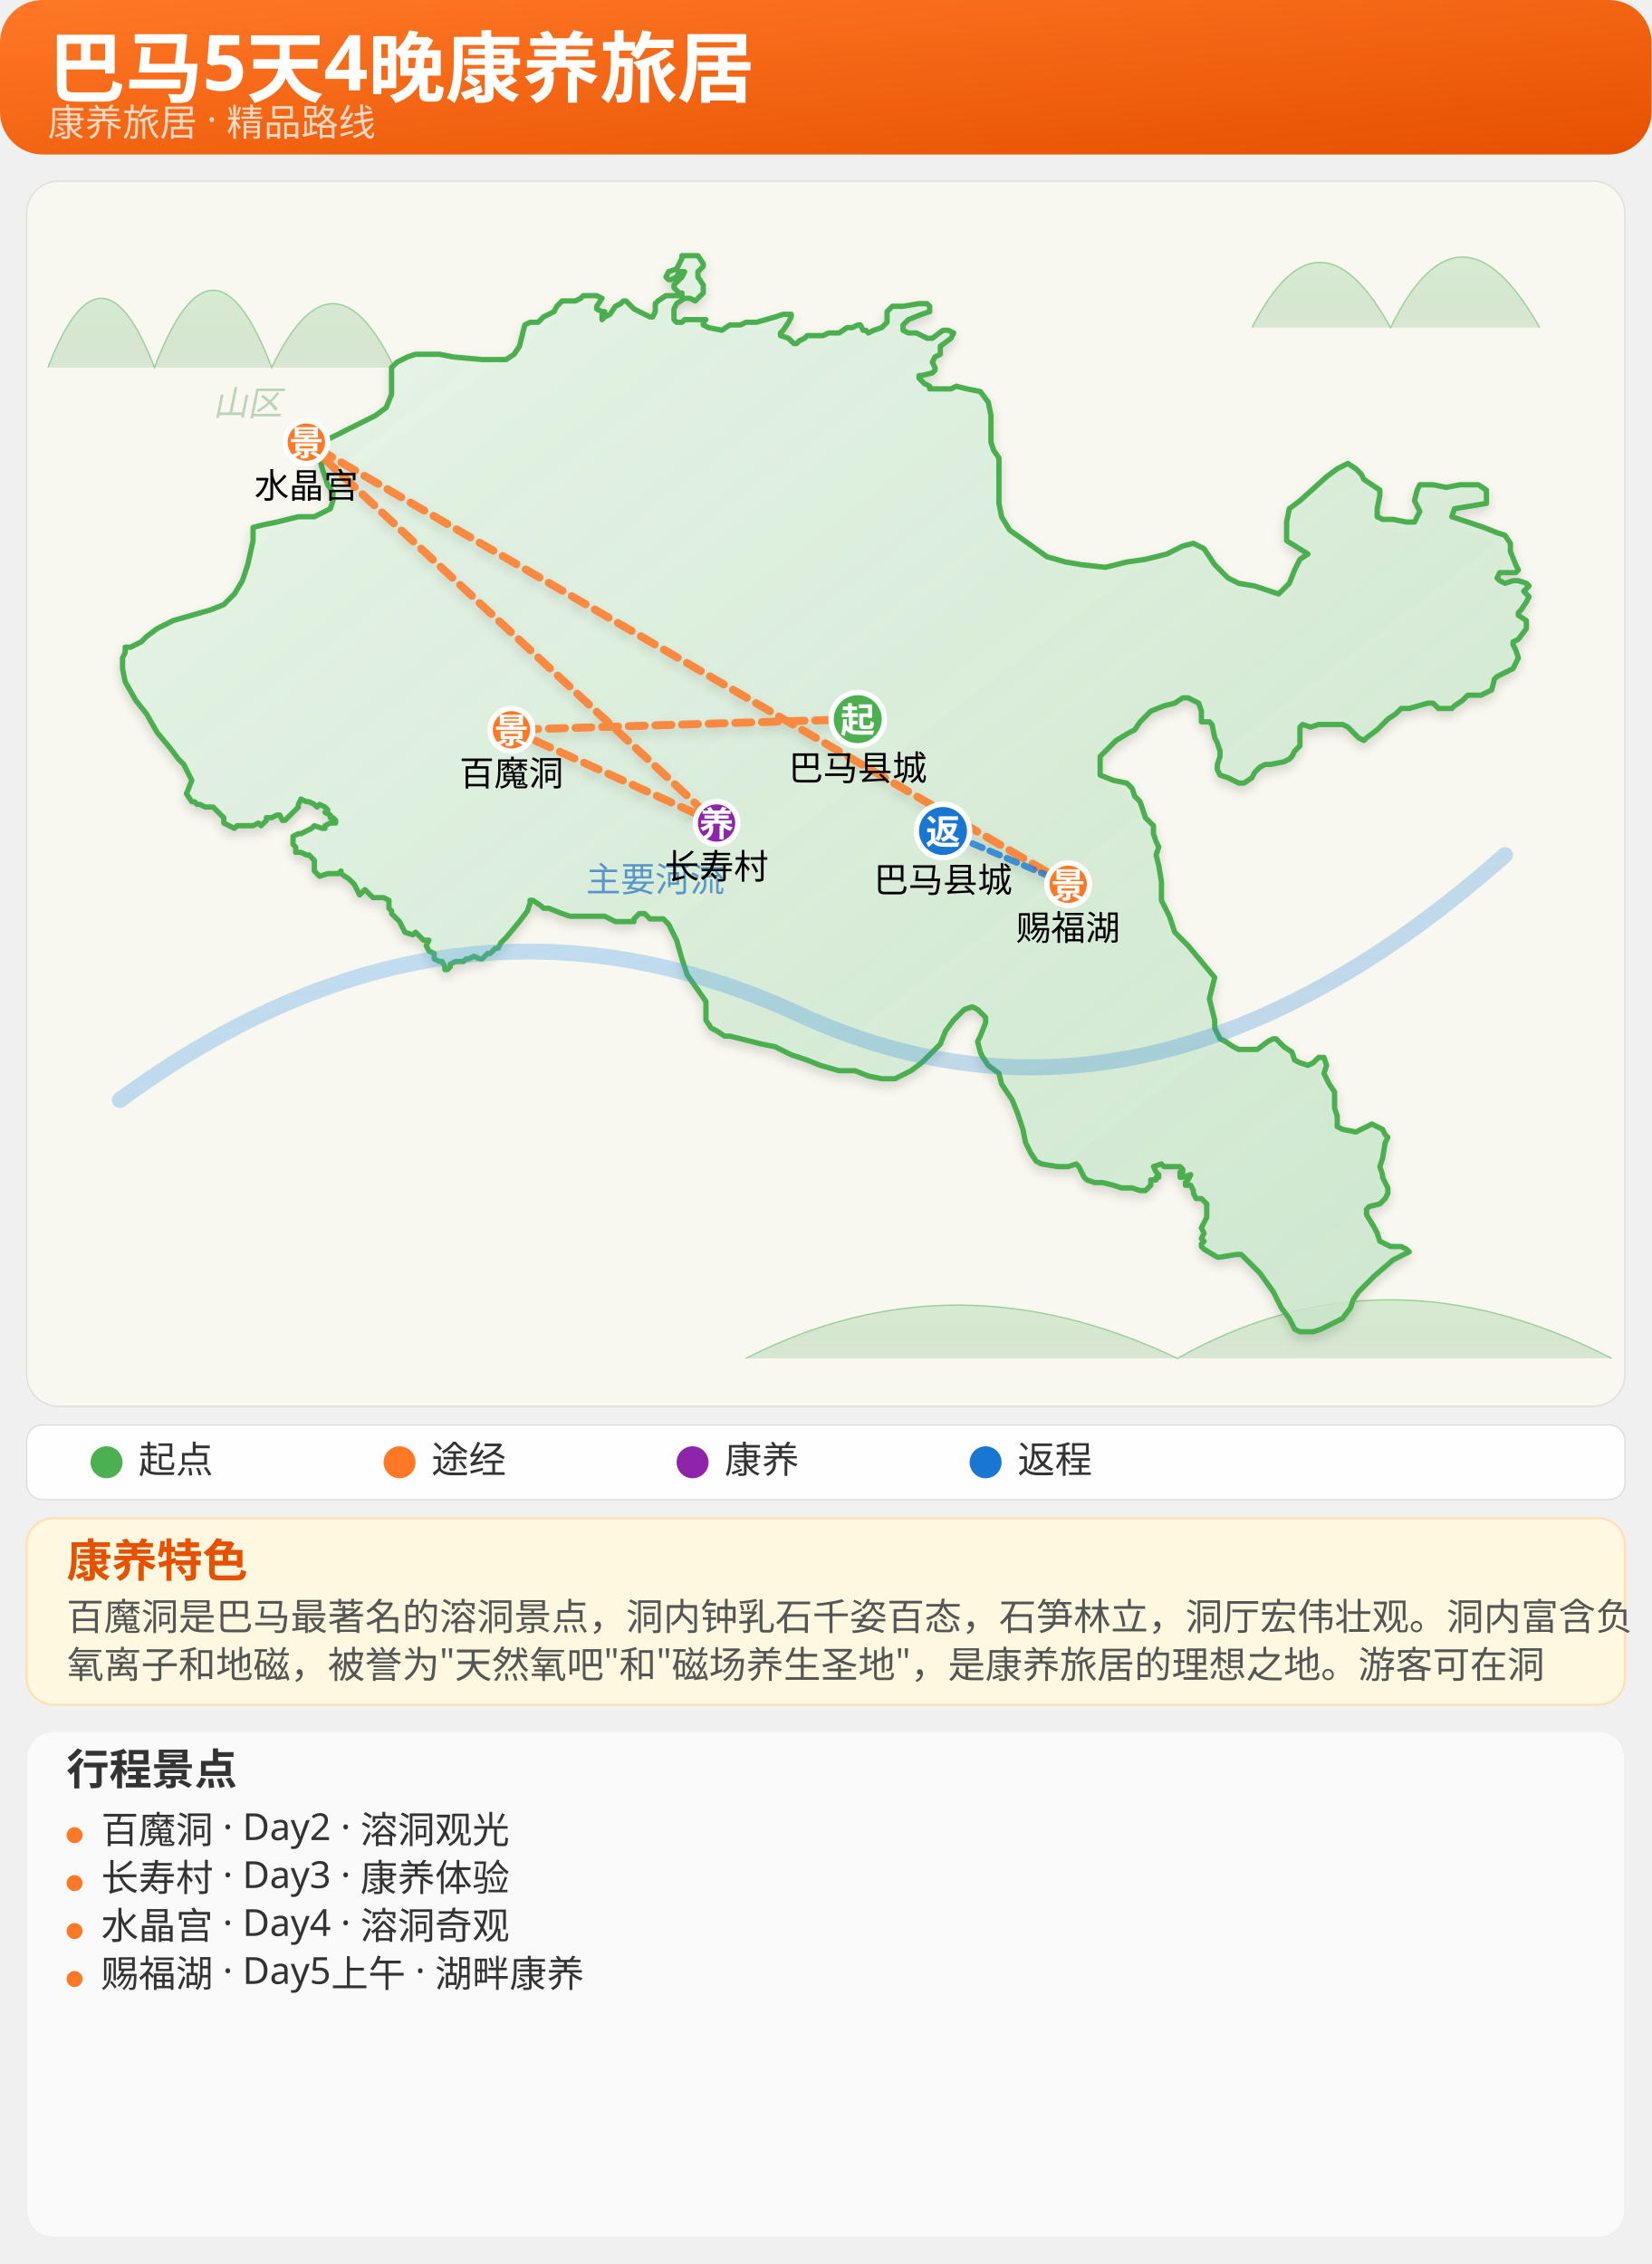
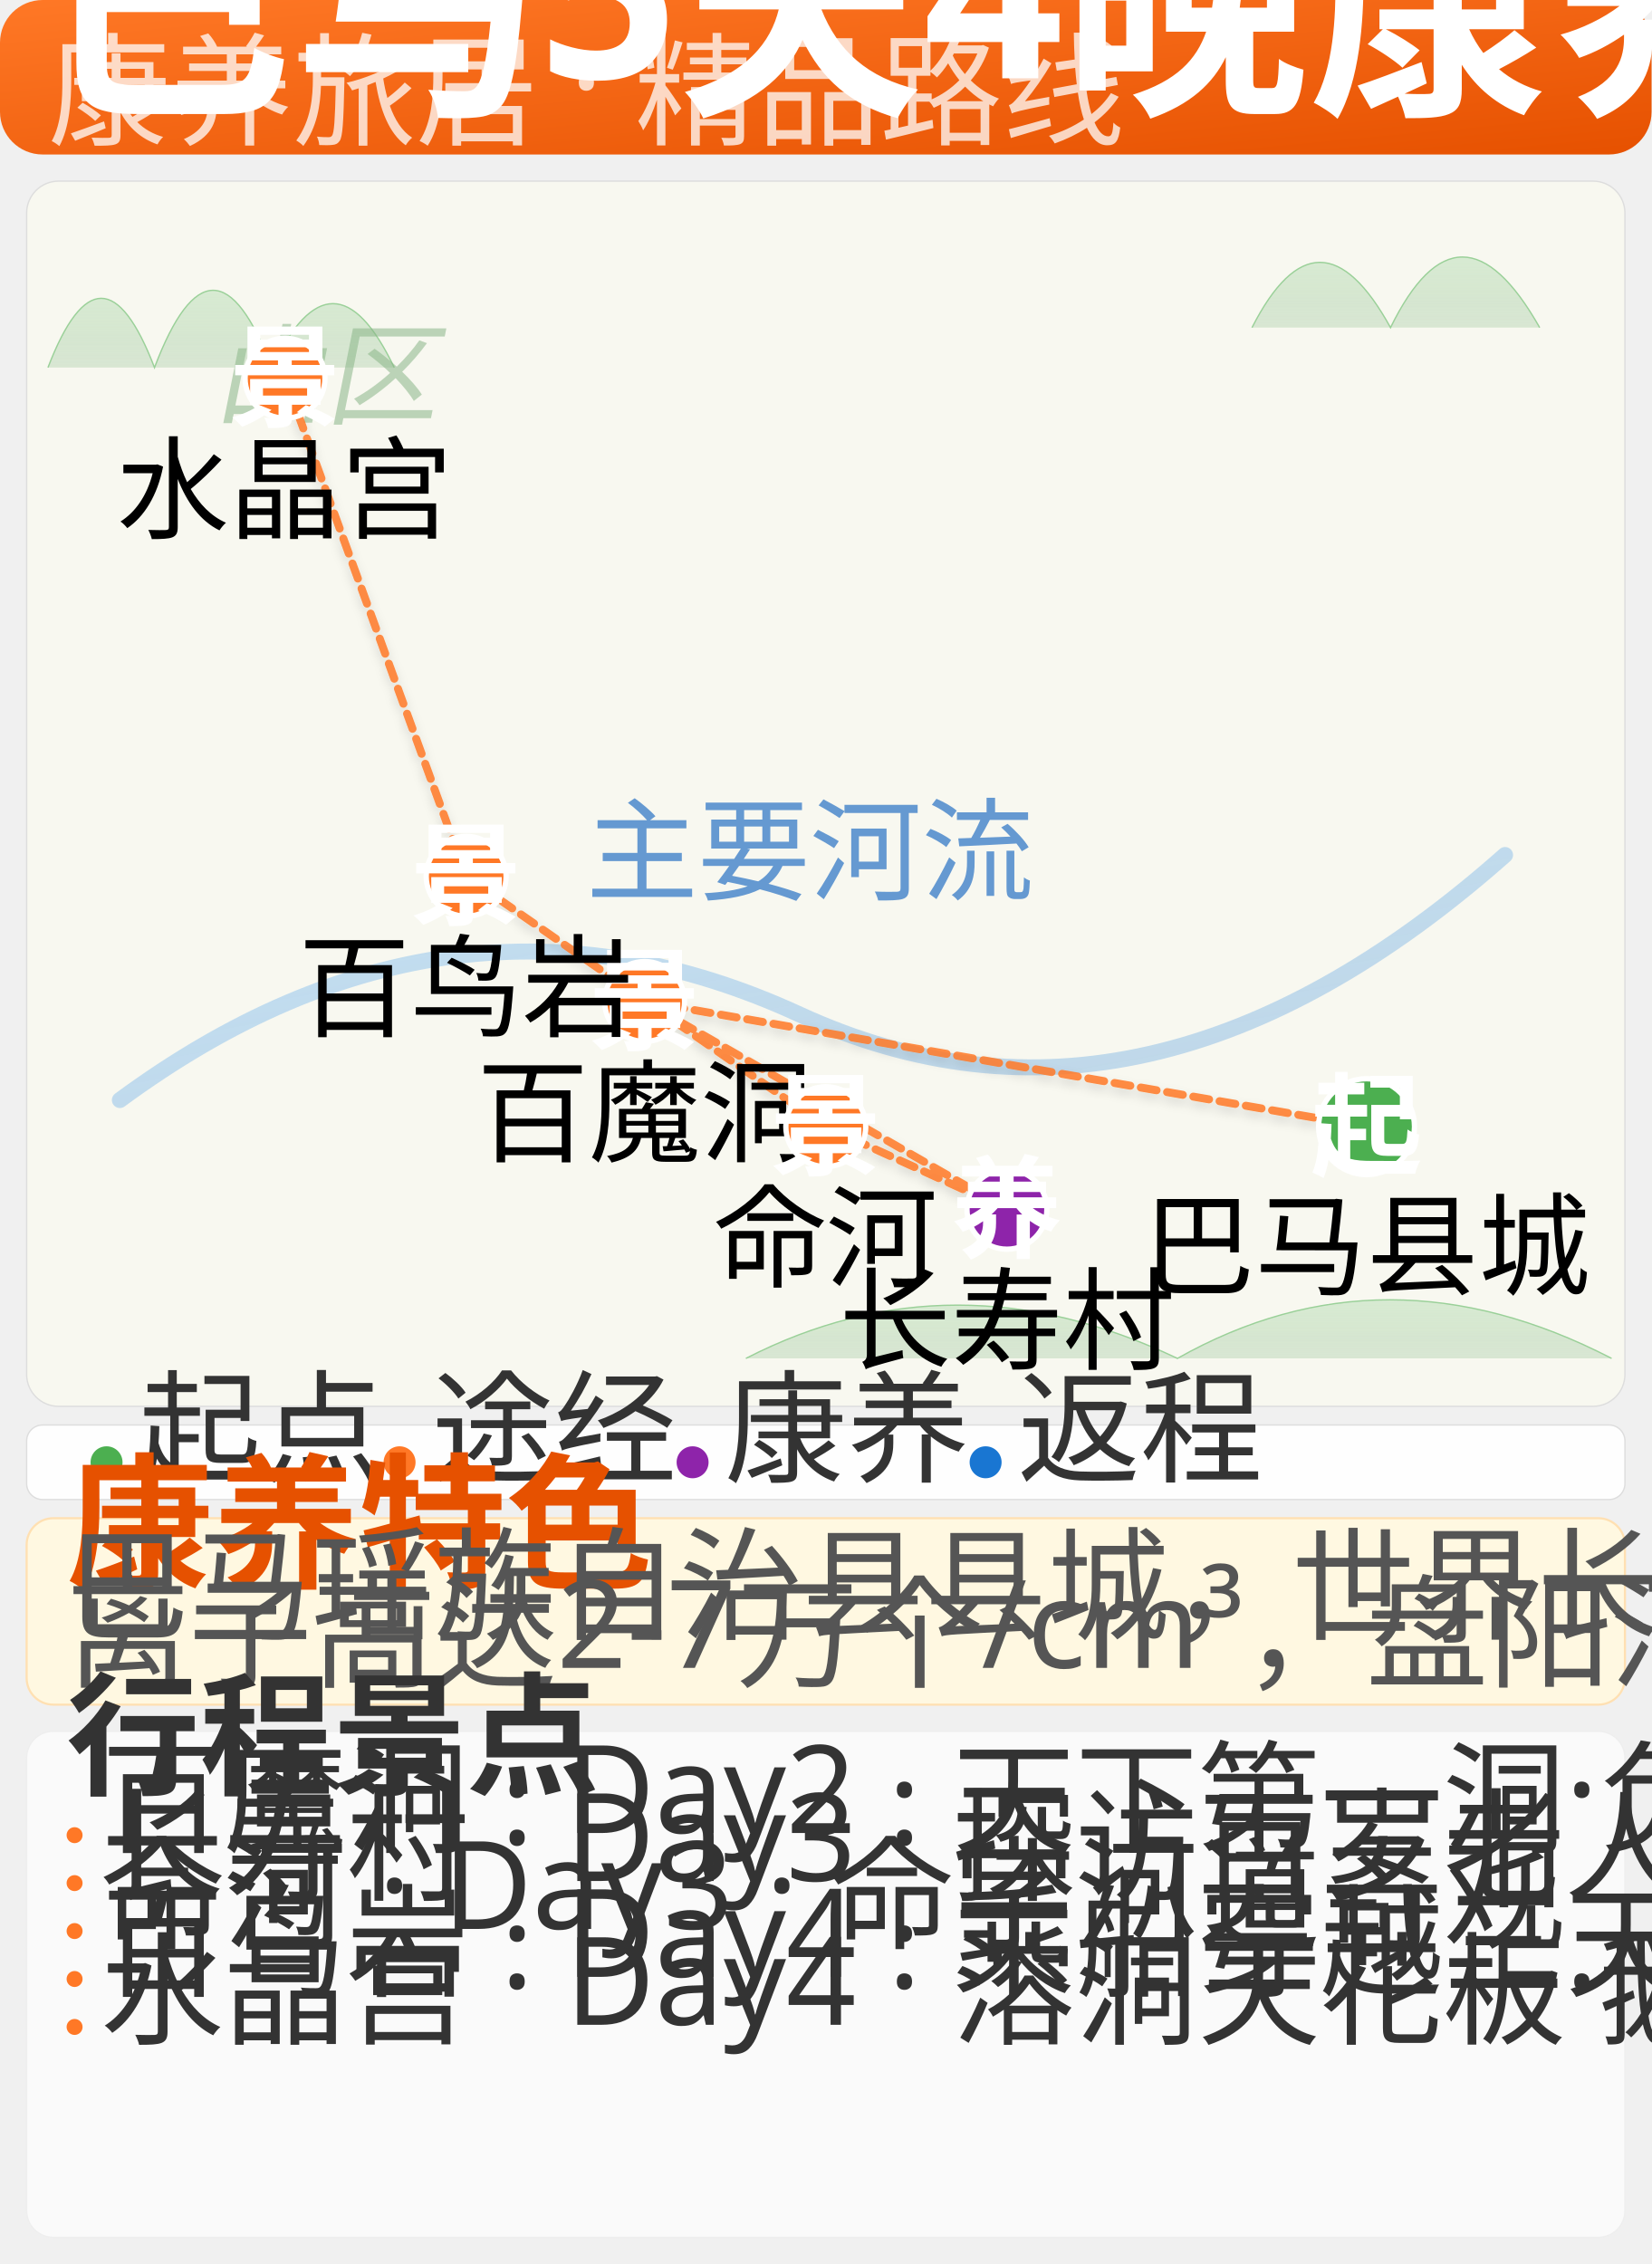
- <svg xmlns="http://www.w3.org/2000/svg" viewBox="0 0 620 850" data-route-id="bama_5d4n" data-version="elder" data-route-name="巴马5天4晚康养旅居" data-center-lat="24.1159" data-center-lng="107.2030" style="width:100%;max-width:620px;background:linear-gradient(180deg,#F5F0E8 0%,#E8F4E8 100%);border-radius:16px;font-family:'PingFang SC','Microsoft YaHei',sans-serif">
+ <svg xmlns="http://www.w3.org/2000/svg" viewBox="0 0 620 850" data-route-id="bama_5d4n" data-version="elder" data-route-name="巴马5天4晚康养旅居" data-center-lat="24.2000" data-center-lng="107.1000" style="width:100%;max-width:620px;background:linear-gradient(180deg,#F5F0E8 0%,#E8F4E8 100%);border-radius:16px;font-family:'PingFang SC','Microsoft YaHei',sans-serif">
  <defs>
    <linearGradient id="boundaryGrad" x1="0" y1="0" x2="1" y2="1">
      <stop offset="0%" stop-color="#E8F5E9" stop-opacity="0.95" />
      <stop offset="100%" stop-color="#C8E6C9" stop-opacity="0.8" />
    </linearGradient>
    <linearGradient id="riverGrad" x1="0" y1="0" x2="1" y2="1">
      <stop offset="0%" stop-color="#64B5F6" stop-opacity="0.7" />
      <stop offset="100%" stop-color="#1976D2" stop-opacity="0.5" />
    </linearGradient>
    <linearGradient id="hillGrad" x1="0" y1="0" x2="0" y2="1">
      <stop offset="0%" stop-color="#81C784" stop-opacity="0.5" />
      <stop offset="100%" stop-color="#388E3C" stop-opacity="0.3" />
    </linearGradient>
    <linearGradient id="heroGrad" x1="0" y1="0" x2="1" y2="1">
      <stop offset="0%" stop-color="#FF7826" />
      <stop offset="100%" stop-color="#E65100" />
    </linearGradient>
    <filter id="shadow">
      <feDropShadow dx="0" dy="2" stdDeviation="2" flood-color="#000" flood-opacity="0.15" />
    </filter>
  </defs>
  <rect x="0" y="0" width="620" height="58" rx="16" fill="url(#heroGrad)" />
-   <text x="18" y="36" fill="#fff" font-size="29" font-weight="bold">巴马5天4晚康养旅居</text>
-   <text x="18" y="51" fill="rgba(255,255,255,0.75)" font-size="14">康养旅居 · 精品路线</text>
+   <text x="18" y="36" fill="#fff" font-size="92" font-weight="bold">巴马5天4晚康养旅居</text>
+   <text x="18" y="51" fill="rgba(255,255,255,0.75)" font-size="46">康养旅居 · 精品路线</text>
  <rect x="10" y="68" width="600" height="460" rx="12" fill="#F8F8F0" stroke="#DDD" stroke-width="0.5" />
  <g class="mountains" opacity="0.55">
    <path d="M18,138 Q38,86 58,138 Q80,80 102,138 Q125,90 148,138" fill="url(#hillGrad)" stroke="#4CAF50" stroke-width="0.5" />
    <path d="M470,123 Q495,74 522,123 Q548,70 578,123" fill="url(#hillGrad)" stroke="#4CAF50" stroke-width="0.5" />
    <path d="M280,510 Q358,470 442,510 Q520,466 605,510" fill="url(#hillGrad)" stroke="#4CAF50" stroke-width="0.5" />
-     <text x="80" y="156" fill="#2E7D32" font-size="13" opacity="0.55" font-style="italic">山区</text>
-   </g>
-   <g class="district-boundary" filter="url(#shadow)">
-     <path d="M 265 383 L 267 386 L 269 387 L 272 389 L 274 389 L 278 390 L 286 392 L 291 393 L 297 396 L 303 398 L 308 400 L 315 402 L 321 402 L 326 404 L 331 405 L 336 405 L 342 402 L 346 399 L 350 395 L 353 392 L 355 387 L 358 383 L 360 381 L 362 379 L 365 378 L 367 379 L 368 380 L 370 382 L 370 384 L 368 389 L 367 391 L 368 395 L 369 397 L 371 400 L 375 403 L 376 407 L 378 410 L 380 413 L 382 418 L 384 424 L 385 429 L 387 433 L 389 436 L 391 437 L 397 438 L 401 438 L 404 437 L 405 438 L 407 442 L 408 443 L 411 444 L 412 444 L 414 444 L 418 445 L 421 446 L 425 446 L 428 447 L 430 447 L 432 445 L 432 443 L 434 443 L 434 442 L 434 442 L 435 442 L 435 441 L 434 440 L 433 438 L 436 437 L 437 438 L 439 438 L 441 438 L 442 438 L 443 438 L 444 439 L 444 440 L 443 440 L 443 442 L 444 442 L 447 441 L 447 441 L 446 443 L 445 444 L 445 445 L 447 445 L 448 447 L 448 448 L 449 450 L 451 450 L 453 452 L 453 454 L 453 456 L 453 457 L 452 459 L 451 461 L 452 463 L 451 465 L 451 465 L 452 466 L 451 467 L 451 468 L 452 469 L 452 469 L 457 472 L 458 472 L 464 471 L 466 471 L 469 474 L 473 478 L 478 485 L 481 491 L 484 495 L 486 499 L 488 500 L 490 500 L 493 500 L 496 499 L 500 497 L 504 495 L 507 491 L 508 488 L 510 485 L 513 482 L 516 479 L 523 473 L 529 470 L 528 469 L 526 468 L 524 468 L 522 468 L 518 466 L 517 463 L 516 461 L 513 456 L 513 454 L 514 453 L 518 452 L 520 450 L 521 448 L 521 446 L 519 442 L 519 441 L 518 438 L 519 435 L 520 429 L 521 427 L 520 426 L 519 424 L 515 422 L 509 425 L 504 424 L 502 423 L 502 419 L 501 416 L 501 412 L 501 410 L 499 407 L 498 405 L 497 403 L 498 400 L 497 397 L 496 397 L 495 397 L 493 399 L 491 400 L 488 399 L 486 398 L 485 395 L 482 393 L 479 390 L 478 390 L 476 391 L 472 394 L 469 394 L 465 394 L 463 393 L 460 391 L 458 390 L 456 386 L 456 383 L 455 379 L 454 375 L 456 367 L 451 361 L 446 355 L 441 350 L 439 344 L 436 338 L 436 331 L 435 325 L 434 321 L 435 318 L 434 316 L 433 313 L 433 312 L 433 310 L 432 309 L 431 308 L 430 307 L 429 304 L 428 301 L 426 299 L 425 296 L 424 295 L 423 294 L 418 293 L 413 291 L 413 290 L 413 288 L 413 284 L 416 281 L 419 278 L 424 275 L 426 274 L 428 271 L 430 269 L 432 267 L 437 265 L 441 264 L 444 262 L 445 262 L 446 262 L 448 263 L 450 264 L 451 267 L 451 268 L 451 270 L 451 271 L 452 271 L 454 271 L 455 272 L 456 277 L 457 279 L 458 282 L 458 284 L 457 287 L 457 289 L 458 291 L 461 292 L 465 294 L 467 294 L 470 292 L 471 290 L 473 288 L 475 287 L 477 287 L 482 286 L 484 285 L 485 284 L 486 282 L 488 280 L 488 278 L 488 275 L 488 273 L 489 272 L 492 273 L 495 272 L 497 272 L 501 272 L 504 272 L 506 273 L 510 277 L 510 277 L 512 278 L 513 277 L 517 274 L 521 270 L 524 268 L 526 266 L 529 266 L 536 264 L 538 264 L 540 266 L 542 266 L 545 266 L 546 265 L 549 263 L 551 261 L 554 261 L 556 261 L 558 260 L 560 259 L 561 255 L 562 254 L 564 253 L 566 252 L 568 251 L 569 249 L 570 247 L 569 244 L 568 242 L 568 241 L 570 240 L 573 236 L 573 235 L 573 233 L 570 231 L 570 230 L 571 229 L 573 226 L 574 224 L 573 223 L 572 222 L 573 221 L 574 220 L 573 219 L 570 218 L 568 218 L 565 219 L 563 218 L 562 217 L 563 215 L 565 215 L 568 215 L 569 215 L 570 214 L 569 212 L 567 207 L 567 204 L 565 201 L 562 200 L 557 198 L 551 196 L 545 194 L 546 191 L 558 189 L 558 184 L 555 182 L 548 182 L 543 183 L 538 182 L 533 182 L 532 184 L 531 188 L 533 192 L 531 196 L 528 196 L 523 195 L 519 195 L 517 194 L 517 191 L 518 186 L 518 184 L 515 182 L 512 180 L 511 178 L 509 176 L 506 174 L 502 176 L 498 179 L 488 188 L 484 191 L 483 196 L 483 203 L 491 208 L 488 210 L 486 214 L 484 219 L 480 223 L 471 220 L 465 219 L 461 217 L 456 212 L 452 206 L 448 204 L 444 205 L 438 208 L 430 210 L 423 211 L 415 213 L 406 212 L 400 211 L 393 209 L 386 204 L 379 199 L 376 194 L 375 189 L 375 184 L 375 177 L 375 172 L 373 169 L 372 166 L 372 162 L 372 156 L 371 151 L 368 147 L 363 146 L 359 145 L 357 146 L 356 146 L 354 146 L 349 146 L 349 145 L 347 144 L 345 142 L 345 141 L 346 141 L 350 140 L 351 139 L 351 138 L 350 136 L 351 134 L 353 133 L 353 130 L 357 127 L 358 125 L 356 124 L 355 124 L 354 124 L 350 127 L 348 127 L 344 125 L 341 125 L 339 124 L 339 122 L 341 120 L 346 118 L 349 117 L 349 115 L 348 114 L 345 114 L 339 115 L 335 115 L 333 117 L 333 121 L 331 123 L 328 124 L 326 125 L 325 124 L 324 124 L 323 122 L 322 122 L 320 123 L 318 123 L 315 125 L 311 125 L 309 126 L 306 126 L 303 126 L 302 127 L 300 128 L 299 129 L 298 129 L 296 127 L 293 126 L 293 125 L 294 124 L 296 121 L 297 119 L 297 118 L 295 118 L 294 118 L 291 119 L 284 121 L 280 121 L 278 122 L 276 122 L 274 122 L 271 124 L 266 123 L 264 122 L 264 121 L 265 120 L 261 120 L 258 120 L 257 120 L 256 121 L 254 121 L 253 120 L 253 119 L 253 116 L 254 114 L 257 112 L 258 112 L 259 112 L 261 113 L 264 110 L 264 107 L 262 104 L 262 102 L 263 101 L 264 100 L 264 99 L 262 96 L 261 96 L 256 96 L 256 97 L 255 99 L 254 101 L 251 102 L 250 104 L 251 105 L 252 105 L 254 104 L 255 102 L 257 102 L 256 104 L 254 106 L 253 107 L 253 108 L 255 110 L 256 110 L 256 111 L 254 111 L 253 111 L 250 111 L 247 113 L 246 114 L 246 117 L 245 119 L 244 119 L 240 117 L 238 116 L 235 113 L 234 113 L 233 114 L 231 115 L 229 118 L 227 119 L 226 120 L 226 118 L 227 117 L 226 117 L 224 116 L 224 115 L 226 112 L 224 111 L 222 111 L 219 111 L 218 112 L 216 113 L 211 113 L 209 115 L 208 117 L 206 118 L 204 119 L 202 121 L 199 121 L 197 122 L 195 130 L 193 133 L 190 135 L 181 135 L 170 134 L 165 133 L 159 133 L 156 133 L 153 134 L 149 136 L 147 138 L 147 141 L 147 148 L 145 153 L 141 156 L 137 158 L 133 160 L 123 165 L 120 169 L 120 172 L 121 176 L 123 182 L 125 185 L 125 188 L 124 191 L 118 194 L 112 194 L 104 196 L 99 197 L 95 198 L 95 203 L 93 212 L 91 218 L 88 223 L 84 227 L 79 229 L 72 231 L 65 233 L 59 236 L 55 239 L 53 241 L 49 243 L 47 243 L 47 244 L 47 245 L 46 247 L 46 251 L 47 256 L 51 263 L 55 268 L 59 275 L 64 281 L 67 285 L 69 287 L 72 293 L 70 298 L 72 301 L 73 301 L 74 302 L 75 302 L 77 303 L 80 303 L 81 304 L 83 306 L 84 307 L 84 309 L 86 310 L 88 311 L 89 310 L 93 310 L 95 310 L 97 309 L 98 310 L 100 308 L 100 307 L 101 307 L 102 307 L 104 306 L 105 306 L 106 308 L 107 308 L 108 307 L 109 306 L 110 305 L 111 304 L 112 303 L 112 302 L 113 300 L 115 301 L 116 301 L 118 302 L 119 303 L 120 302 L 122 303 L 123 304 L 123 305 L 122 305 L 124 306 L 124 307 L 125 307 L 126 308 L 126 309 L 125 309 L 124 309 L 122 310 L 122 311 L 121 311 L 118 310 L 117 311 L 115 312 L 113 313 L 112 313 L 110 314 L 110 315 L 110 317 L 111 318 L 111 320 L 111 320 L 113 320 L 115 321 L 116 321 L 118 323 L 118 324 L 118 326 L 118 327 L 120 329 L 123 328 L 124 328 L 125 328 L 127 328 L 128 327 L 128 328 L 131 330 L 133 332 L 134 334 L 135 336 L 137 334 L 138 335 L 140 337 L 140 337 L 141 337 L 144 337 L 146 338 L 146 340 L 146 341 L 147 342 L 147 343 L 149 345 L 150 346 L 151 348 L 152 350 L 155 351 L 156 350 L 157 351 L 158 352 L 159 353 L 161 353 L 160 355 L 161 357 L 163 358 L 163 360 L 165 361 L 166 361 L 167 363 L 167 364 L 168 364 L 169 363 L 169 362 L 171 361 L 174 361 L 175 360 L 176 360 L 178 359 L 180 360 L 181 360 L 183 358 L 184 358 L 186 356 L 187 356 L 188 354 L 190 352 L 195 346 L 198 342 L 199 339 L 199 338 L 200 338 L 203 340 L 204 341 L 206 341 L 211 343 L 214 344 L 217 344 L 222 344 L 227 344 L 229 345 L 231 346 L 234 346 L 236 346 L 238 346 L 238 345 L 240 343 L 242 343 L 244 345 L 245 345 L 249 345 L 251 347 L 254 353 L 256 360 L 258 366 L 265 376 L 265 379 L 265 383 Z" fill="url(#boundaryGrad)" stroke="#4CAF50" stroke-width="2" stroke-linejoin="round" />
+     <text x="80" y="156" fill="#2E7D32" font-size="42" opacity="0.55" font-style="italic">山区</text>
  </g>
  <g class="rivers">
    <path d="M45,413 Q170,321 300,380.8 T565,321" fill="none" stroke="url(#riverGrad)" stroke-width="6" stroke-linecap="round" opacity="0.5" />
-     <text x="220" y="334.8" fill="#1565C0" font-size="13" opacity="0.65">主要河流</text>
+     <text x="220" y="334.8" fill="#1565C0" font-size="42" opacity="0.65">主要河流</text>
  </g>
  <g class="route-paths" filter="url(#shadow)">
-     <path d="M 322 270 L 192 274 L 269 309 L 115 166 L 401 332" fill="none" stroke="#FF7826" stroke-width="3" stroke-dasharray="6 4" stroke-linecap="round" stroke-linejoin="round" opacity="0.85" />
-     <path d="M 401 332 L 354 312" fill="none" stroke="#1976D2" stroke-width="2.5" stroke-dasharray="4 3" stroke-linecap="round" stroke-linejoin="round" opacity="0.75" />
+     <path d="M 513 423 L 242 376 L 378 454 L 310 423 L 175 329 L 107 142" fill="none" stroke="#FF7826" stroke-width="3" stroke-dasharray="6 4" stroke-linecap="round" stroke-linejoin="round" opacity="0.85" />
  </g>
  <g class="markers">
-     <g class="route-marker" style="cursor:pointer" data-type="base" data-day="Day1" data-name="巴马县城" data-plan="抵达巴马，入住康养基地" data-lat="24.12" data-lng="107.25" data-spot-desc="抵达巴马，入住康养基地" transform="translate(322,270)">
-       <circle r="10" fill="#4CAF50" stroke="#fff" stroke-width="2" />
-       <text text-anchor="middle" dy="5" fill="#fff" font-size="13" font-weight="bold">起</text>
-       <text y="23" text-anchor="middle" font-size="13" fill="#000" font-family="sans-serif">巴马县城</text>
+     <g class="route-marker" style="cursor:pointer" data-type="arrival" data-day="Day1" data-name="巴马县城" data-plan="抵达巴马，入住康养基地" data-lat="24.12" data-lng="107.25" data-spot-desc="巴马瑶族自治县县城，世界长寿之乡核心区。海拔600-800米，地磁强度适中，空气负氧离子高达2-7万个/cm³，盘阳河穿城而过，是康养旅居的集散中心。县城配套完善，有长寿博物馆、民族文化广场，可品鉴巴马火麻汤、苞谷粥等长寿饮食。" transform="translate(513,423)">
+       <circle class="hit-area" r="32" fill="transparent" pointer-events="all" />
+       <circle r="18" fill="#4CAF50" stroke="#fff" stroke-width="2" />
+       <text text-anchor="middle" dy="15" fill="#fff" font-size="42" font-weight="bold">起</text>
+       <text y="60" text-anchor="middle" font-size="42" fill="#000" font-family="sans-serif">巴马县城</text>
    </g>
-     <g class="route-marker" style="cursor:pointer" data-type="spot" data-day="Day2" data-name="百魔洞" data-plan="溶洞观光" data-lat="24.15" data-lng="107.05" data-spot-desc="百魔洞是巴马最著名的溶洞景点，洞内钟乳石千姿百态，石笋林立，洞厅宏伟壮观。洞内富含负氧离子和地磁，被誉为&quot;天然氧吧&quot;和&quot;磁场养生圣地&quot;，是康养旅居的理想之地。游客可在洞内漫步感受自然的神奇魅力，体验独特的地磁养生效果。" data-spot-img="https://dimg04.c-ctrip.com/images/1mf2h12000be4fpbd5CEC_W_640_0_Q90.jpg?proc=autoorient" transform="translate(192,274)">
-       <circle r="8" fill="#FF7826" stroke="#fff" stroke-width="2" />
-       <text text-anchor="middle" dy="5" fill="#fff" font-size="13" font-weight="bold">景</text>
-       <text y="21" text-anchor="middle" font-size="13" fill="#000" font-family="sans-serif">百魔洞</text>
+     <g class="route-marker" style="cursor:pointer" data-type="spot" data-day="Day2" data-name="百魔洞" data-plan="天下第一洞·负氧离子磁疗" data-lat="24.15" data-lng="107.05" data-spot-desc="百魔洞是巴马最著名的溶洞景点，洞内钟乳石千姿百态，石笋林立，洞厅宏伟壮观。洞内富含负氧离子和地磁，被誉为天然氧吧和磁场养生圣地，是康养旅居的理想之地。游客可在洞内漫步感受自然的神奇魅力，体验独特的地磁养生效果。" data-spot-img="https://dimg04.c-ctrip.com/images/1mf2h12000be4fpbd5CEC_W_640_0_Q90.jpg?proc=autoorient,https://dynamic-media-cdn.tripadvisor.com/media/photo-o/07/0e/ac/36/baimo-cave.jpg?w=1200&amp;h=-1&amp;s=1,https://img.yijuhome.com.cn/20250928/1988751759041223.jpg" transform="translate(242,376)">
+       <circle class="hit-area" r="29" fill="transparent" pointer-events="all" />
+       <circle r="15" fill="#FF7826" stroke="#fff" stroke-width="2" />
+       <text text-anchor="middle" dy="15" fill="#fff" font-size="42" font-weight="bold">景</text>
+       <text y="57" text-anchor="middle" font-size="42" fill="#000" font-family="sans-serif">百魔洞</text>
    </g>
-     <g class="route-marker" style="cursor:pointer" data-type="wellness" data-day="Day3" data-name="长寿村" data-plan="康养体验" data-lat="24.1" data-lng="107.15" data-spot-desc="长寿村即巴盘屯，是世界著名的长寿之乡。村内百岁老人众多，被誉为&quot;世界长寿之乡&quot;的典型代表。这里空气清新，水质优良，地磁强度适中，是养生康居的理想之地。游客可探访百岁老人，了解长寿秘诀，体验原生态的乡村生活。" data-spot-img="https://www.gxlvyouwang.com/uploads/allimg/20250806/1-250P6000045507.jpg" transform="translate(269,309)">
-       <circle r="8" fill="#8E24AA" stroke="#fff" stroke-width="2" />
-       <text text-anchor="middle" dy="5" fill="#fff" font-size="13" font-weight="bold">养</text>
-       <text y="21" text-anchor="middle" font-size="13" fill="#000" font-family="sans-serif">长寿村</text>
+     <g class="route-marker" style="cursor:pointer" data-type="wellness" data-day="Day3" data-name="长寿村" data-plan="探访百岁老人·养生文化" data-lat="24.1" data-lng="107.15" data-spot-desc="长寿村即巴盘屯，是世界著名的长寿之乡。村内百岁老人众多，被誉为世界长寿之乡的典型代表。这里空气清新，水质优良，地磁强度适中，是养生康居的理想之地。游客可探访百岁老人，了解长寿秘诀，体验原生态的乡村生活。" data-spot-img="https://www.gxlvyouwang.com/uploads/allimg/20250806/1-250P6000045507.jpg,https://static.gxrb.com.cn/image/uploadpic/20250713/34f321dd4e3266715d994b7fd5171f36.png,https://lookaside.fbsbx.com/lookaside/crawler/media/?media_id=100064322606780" transform="translate(378,454)">
+       <circle class="hit-area" r="29" fill="transparent" pointer-events="all" />
+       <circle r="15" fill="#8E24AA" stroke="#fff" stroke-width="2" />
+       <text text-anchor="middle" dy="15" fill="#fff" font-size="42" font-weight="bold">养</text>
+       <text y="57" text-anchor="middle" font-size="42" fill="#000" font-family="sans-serif">长寿村</text>
    </g>
-     <g class="route-marker" style="cursor:pointer" data-type="spot" data-day="Day4" data-name="水晶宫" data-plan="溶洞奇观" data-lat="24.3" data-lng="106.95" data-spot-desc="水晶宫是巴马最具代表性的溶洞之一，以其晶莹剔透的钟乳石闻名。洞内石笋、石幔、石花遍布，宛如水晶宫殿。洞内恒温恒湿，空气清新，富含多种对人体有益的微量元素。是观光、养生、度假的绝佳去处，被誉为&quot;地下艺术宫殿&quot;。" data-spot-img="https://www.365135.com/upimg/userup/2509/0210525224Q.jpg" transform="translate(115,166)">
-       <circle r="8" fill="#FF7826" stroke="#fff" stroke-width="2" />
-       <text text-anchor="middle" dy="5" fill="#fff" font-size="13" font-weight="bold">景</text>
-       <text y="21" text-anchor="middle" font-size="13" fill="#000" font-family="sans-serif">水晶宫</text>
+     <g class="route-marker" style="cursor:pointer" data-type="spot" data-day="Day3" data-name="命河" data-plan="命字河道奇观" data-lat="24.12" data-lng="107.1" data-spot-desc="命河是巴马母亲河盘阳河的一段，因河道蜿蜒曲折，形似命字而得名。河水清澈见底，两岸青山翠绿，风光旖旎。命河沿岸负氧离子含量极高，是天然的养生走廊。游客可泛舟河上，欣赏两岸田园风光，感受巴马独特的山水意境。" data-spot-img="https://imgs.tom.com/travel/202203/1552028316/CONTENTe016426849834b0b.jpg,https://imgs.tom.com/travel/202203/1552028316/CONTENT60095e8e2735df43.jpg" transform="translate(310,423)">
+       <circle class="hit-area" r="29" fill="transparent" pointer-events="all" />
+       <circle r="15" fill="#FF7826" stroke="#fff" stroke-width="2" />
+       <text text-anchor="middle" dy="15" fill="#fff" font-size="42" font-weight="bold">景</text>
+       <text y="57" text-anchor="middle" font-size="42" fill="#000" font-family="sans-serif">命河</text>
    </g>
-     <g class="route-marker" style="cursor:pointer" data-type="spot" data-day="Day5上午" data-name="赐福湖" data-plan="湖畔康养" data-lat="24.08" data-lng="107.3" data-spot-desc="赐福湖是巴马最大的人工湖，湖水清澈，四周青山环抱，景色秀丽。湖畔有长寿岛、赐福长寿村等景点，是康养度假的理想之地。湖边建有温泉度假村，可体验地磁温泉养生。游客可乘船游湖，欣赏湖光山色，感受巴马的宁静与美好。" data-spot-img="https://static.gxrb.com.cn/image/uploadpic/20250711/e4f615339c84ec5c514998b9ba95d6b4.jpg" transform="translate(401,332)">
-       <circle r="8" fill="#FF7826" stroke="#fff" stroke-width="2" />
-       <text text-anchor="middle" dy="5" fill="#fff" font-size="13" font-weight="bold">景</text>
-       <text y="21" text-anchor="middle" font-size="13" fill="#000" font-family="sans-serif">赐福湖</text>
+     <g class="route-marker" style="cursor:pointer" data-type="spot" data-day="Day4" data-name="百鸟岩" data-plan="乘船穿越三天三夜" data-lat="24.18" data-lng="107" data-spot-desc="百鸟岩又名百魔洞支洞，是巴马第二大溶洞景观。洞内钟乳石洁白晶莹，形态各异，似鸟似兽，惟妙惟肖。洞内空气清新，负氧离子含量极高，是天然的养生宝地。游客可乘船游览地下河，欣赏洞内奇特的地质景观，感受大自然的鬼斧神工。" data-spot-img="https://dimg04.c-ctrip.com/images/1mf6o12000be4fnjz1ADB_W_640_0_Q90.jpg?proc=autoorient,https://dimg04.c-ctrip.com/images/1mf3l12000be4fsjmF302_W_640_0_Q90.jpg?proc=autoorient" transform="translate(175,329)">
+       <circle class="hit-area" r="29" fill="transparent" pointer-events="all" />
+       <circle r="15" fill="#FF7826" stroke="#fff" stroke-width="2" />
+       <text text-anchor="middle" dy="15" fill="#fff" font-size="42" font-weight="bold">景</text>
+       <text y="57" text-anchor="middle" font-size="42" fill="#000" font-family="sans-serif">百鸟岩</text>
    </g>
-     <g class="route-marker" style="cursor:pointer" data-type="departure" data-day="Day5" data-name="巴马县城" data-plan="返程" data-lat="24.12" data-lng="107.25" data-spot-desc="返程" transform="translate(354,312)">
-       <circle r="10" fill="#1976D2" stroke="#fff" stroke-width="2" />
-       <text text-anchor="middle" dy="5" fill="#fff" font-size="13" font-weight="bold">返</text>
-       <text y="23" text-anchor="middle" font-size="13" fill="#000" font-family="sans-serif">巴马县城</text>
+     <g class="route-marker" style="cursor:pointer" data-type="spot" data-day="Day4" data-name="水晶宫" data-plan="溶洞天花板·鹅管群" data-lat="24.3" data-lng="106.95" data-spot-desc="水晶宫是巴马最具代表性的溶洞之一，以其晶莹剔透的钟乳石闻名。洞内石笋、石幔、石花遍布，宛如水晶宫殿。洞内恒温恒湿，空气清新，富含多种对人体有益的微量元素。是观光、养生、度假的绝佳去处，被誉为地下艺术宫殿。" data-spot-img="https://www.365135.com/upimg/userup/2509/0210525224Q.jpg,https://v2.cri.cn/784fb719-0133-48b0-af0e-b6868483901e/image/d8b34262a5b447e28472835711a4f834.1268x793.jpg" transform="translate(107,142)">
+       <circle class="hit-area" r="29" fill="transparent" pointer-events="all" />
+       <circle r="15" fill="#FF7826" stroke="#fff" stroke-width="2" />
+       <text text-anchor="middle" dy="15" fill="#fff" font-size="42" font-weight="bold">景</text>
+       <text y="57" text-anchor="middle" font-size="42" fill="#000" font-family="sans-serif">水晶宫</text>
    </g>
  </g>
  <g class="legend" transform="translate(10, 535)">
    <rect width="600" height="28" rx="6" fill="rgba(255,255,255,0.92)" stroke="#ddd" stroke-width="0.5" />
    <circle cx="30" cy="14" r="6" fill="#4CAF50" />
-     <text x="42" y="18" font-size="14" fill="#333">起点</text>
+     <text x="42" y="18" font-size="46" fill="#333">起点</text>
    <circle cx="140" cy="14" r="6" fill="#FF7826" />
-     <text x="152" y="18" font-size="14" fill="#333">途经</text>
+     <text x="152" y="18" font-size="46" fill="#333">途经</text>
    <circle cx="250" cy="14" r="6" fill="#8E24AA" />
-     <text x="262" y="18" font-size="14" fill="#333">康养</text>
+     <text x="262" y="18" font-size="46" fill="#333">康养</text>
    <circle cx="360" cy="14" r="6" fill="#1976D2" />
-     <text x="372" y="18" font-size="14" fill="#333">返程</text>
+     <text x="372" y="18" font-size="46" fill="#333">返程</text>
  </g>
  <g class="wellness-info" transform="translate(10, 570)">
    <rect width="600" height="70" rx="10" fill="#FFF8E1" stroke="#FFE0B2" stroke-width="0.8" />
-     <text x="15" y="22" fill="#E65100" font-size="17" font-weight="bold">康养特色</text>
-     <text x="15" y="42" fill="#555" font-size="14">百魔洞是巴马最著名的溶洞景点，洞内钟乳石千姿百态，石笋林立，洞厅宏伟壮观。洞内富含负</text>
-     <text x="15" y="60" fill="#555" font-size="14">氧离子和地磁，被誉为"天然氧吧"和"磁场养生圣地"，是康养旅居的理想之地。游客可在洞</text>
+     <text x="15" y="22" fill="#E65100" font-size="55" font-weight="bold">康养特色</text>
+     <text x="15" y="42" fill="#555" font-size="46">巴马瑶族自治县县城，世界长寿之乡核心区。海拔600-800米，地磁强度适中，空气负氧</text>
+     <text x="15" y="60" fill="#555" font-size="46">离子高达2-7万个/cm³，盘阳河穿城而过，是康养旅居的集散中心。县城配套完善，有长</text>
  </g>
  <g class="spot-list" transform="translate(10, 650)">
    <rect width="600" height="190" rx="10" fill="#FAFAFA" stroke="#EEE" stroke-width="0.5" />
-     <text x="15" y="20" fill="#333" font-size="16" font-weight="bold">行程景点</text>
-     <g class="spot-item" data-name="百魔洞" data-day="Day2" data-spot-desc="百魔洞是巴马最著名的溶洞景点，洞内钟乳石千姿百态，石笋林立，洞厅宏伟壮观。洞内富含负氧离子和地磁，被誉为&quot;天然氧吧&quot;和&quot;磁场养生圣地&quot;，是康养旅居的理想之地。游客可在洞内漫步感受自然的神奇魅力，体验独特的地磁养生效果。" data-spot-img="https://dimg04.c-ctrip.com/images/1mf2h12000be4fpbd5CEC_W_640_0_Q90.jpg?proc=autoorient">
+     <text x="15" y="20" fill="#333" font-size="50" font-weight="bold">行程景点</text>
+     <g class="spot-item" data-name="百魔洞" data-day="Day2" data-spot-desc="百魔洞是巴马最著名的溶洞景点，洞内钟乳石千姿百态，石笋林立，洞厅宏伟壮观。洞内富含负氧离子和地磁，被誉为天然氧吧和磁场养生圣地，是康养旅居的理想之地。游客可在洞内漫步感受自然的神奇魅力，体验独特的地磁养生效果。" data-spot-img="https://dimg04.c-ctrip.com/images/1mf2h12000be4fpbd5CEC_W_640_0_Q90.jpg?proc=autoorient,https://dynamic-media-cdn.tripadvisor.com/media/photo-o/07/0e/ac/36/baimo-cave.jpg?w=1200&amp;h=-1&amp;s=1,https://img.yijuhome.com.cn/20250928/1988751759041223.jpg">
      <circle cx="18" cy="39" r="3" fill="#FF7826" />
-       <text x="28" y="42" fill="#333" font-size="14">百魔洞 · Day2 · 溶洞观光</text>
+       <text x="28" y="42" fill="#333" font-size="46">百魔洞 · Day2 · 天下第一洞·负氧离子磁疗</text>
    </g>
-     <g class="spot-item" data-name="长寿村" data-day="Day3" data-spot-desc="长寿村即巴盘屯，是世界著名的长寿之乡。村内百岁老人众多，被誉为&quot;世界长寿之乡&quot;的典型代表。这里空气清新，水质优良，地磁强度适中，是养生康居的理想之地。游客可探访百岁老人，了解长寿秘诀，体验原生态的乡村生活。" data-spot-img="https://www.gxlvyouwang.com/uploads/allimg/20250806/1-250P6000045507.jpg">
+     <g class="spot-item" data-name="长寿村" data-day="Day3" data-spot-desc="长寿村即巴盘屯，是世界著名的长寿之乡。村内百岁老人众多，被誉为世界长寿之乡的典型代表。这里空气清新，水质优良，地磁强度适中，是养生康居的理想之地。游客可探访百岁老人，了解长寿秘诀，体验原生态的乡村生活。" data-spot-img="https://www.gxlvyouwang.com/uploads/allimg/20250806/1-250P6000045507.jpg,https://static.gxrb.com.cn/image/uploadpic/20250713/34f321dd4e3266715d994b7fd5171f36.png,https://lookaside.fbsbx.com/lookaside/crawler/media/?media_id=100064322606780">
      <circle cx="18" cy="57" r="3" fill="#FF7826" />
-       <text x="28" y="60" fill="#333" font-size="14">长寿村 · Day3 · 康养体验</text>
+       <text x="28" y="60" fill="#333" font-size="46">长寿村 · Day3 · 探访百岁老人·养生文化</text>
    </g>
-     <g class="spot-item" data-name="水晶宫" data-day="Day4" data-spot-desc="水晶宫是巴马最具代表性的溶洞之一，以其晶莹剔透的钟乳石闻名。洞内石笋、石幔、石花遍布，宛如水晶宫殿。洞内恒温恒湿，空气清新，富含多种对人体有益的微量元素。是观光、养生、度假的绝佳去处，被誉为&quot;地下艺术宫殿&quot;。" data-spot-img="https://www.365135.com/upimg/userup/2509/0210525224Q.jpg">
+     <g class="spot-item" data-name="命河" data-day="Day3" data-spot-desc="命河是巴马母亲河盘阳河的一段，因河道蜿蜒曲折，形似命字而得名。河水清澈见底，两岸青山翠绿，风光旖旎。命河沿岸负氧离子含量极高，是天然的养生走廊。游客可泛舟河上，欣赏两岸田园风光，感受巴马独特的山水意境。" data-spot-img="https://imgs.tom.com/travel/202203/1552028316/CONTENTe016426849834b0b.jpg,https://imgs.tom.com/travel/202203/1552028316/CONTENT60095e8e2735df43.jpg">
      <circle cx="18" cy="75" r="3" fill="#FF7826" />
-       <text x="28" y="78" fill="#333" font-size="14">水晶宫 · Day4 · 溶洞奇观</text>
+       <text x="28" y="78" fill="#333" font-size="46">命河 · Day3 · 命字河道奇观</text>
    </g>
-     <g class="spot-item" data-name="赐福湖" data-day="Day5上午" data-spot-desc="赐福湖是巴马最大的人工湖，湖水清澈，四周青山环抱，景色秀丽。湖畔有长寿岛、赐福长寿村等景点，是康养度假的理想之地。湖边建有温泉度假村，可体验地磁温泉养生。游客可乘船游湖，欣赏湖光山色，感受巴马的宁静与美好。" data-spot-img="https://static.gxrb.com.cn/image/uploadpic/20250711/e4f615339c84ec5c514998b9ba95d6b4.jpg">
+     <g class="spot-item" data-name="百鸟岩" data-day="Day4" data-spot-desc="百鸟岩又名百魔洞支洞，是巴马第二大溶洞景观。洞内钟乳石洁白晶莹，形态各异，似鸟似兽，惟妙惟肖。洞内空气清新，负氧离子含量极高，是天然的养生宝地。游客可乘船游览地下河，欣赏洞内奇特的地质景观，感受大自然的鬼斧神工。" data-spot-img="https://dimg04.c-ctrip.com/images/1mf6o12000be4fnjz1ADB_W_640_0_Q90.jpg?proc=autoorient,https://dimg04.c-ctrip.com/images/1mf3l12000be4fsjmF302_W_640_0_Q90.jpg?proc=autoorient">
      <circle cx="18" cy="93" r="3" fill="#FF7826" />
-       <text x="28" y="96" fill="#333" font-size="14">赐福湖 · Day5上午 · 湖畔康养</text>
+       <text x="28" y="96" fill="#333" font-size="46">百鸟岩 · Day4 · 乘船穿越三天三夜</text>
+     </g>
+     <g class="spot-item" data-name="水晶宫" data-day="Day4" data-spot-desc="水晶宫是巴马最具代表性的溶洞之一，以其晶莹剔透的钟乳石闻名。洞内石笋、石幔、石花遍布，宛如水晶宫殿。洞内恒温恒湿，空气清新，富含多种对人体有益的微量元素。是观光、养生、度假的绝佳去处，被誉为地下艺术宫殿。" data-spot-img="https://www.365135.com/upimg/userup/2509/0210525224Q.jpg,https://v2.cri.cn/784fb719-0133-48b0-af0e-b6868483901e/image/d8b34262a5b447e28472835711a4f834.1268x793.jpg">
+       <circle cx="18" cy="111" r="3" fill="#FF7826" />
+       <text x="28" y="114" fill="#333" font-size="46">水晶宫 · Day4 · 溶洞天花板·鹅管群</text>
    </g>
  </g>
</svg>
